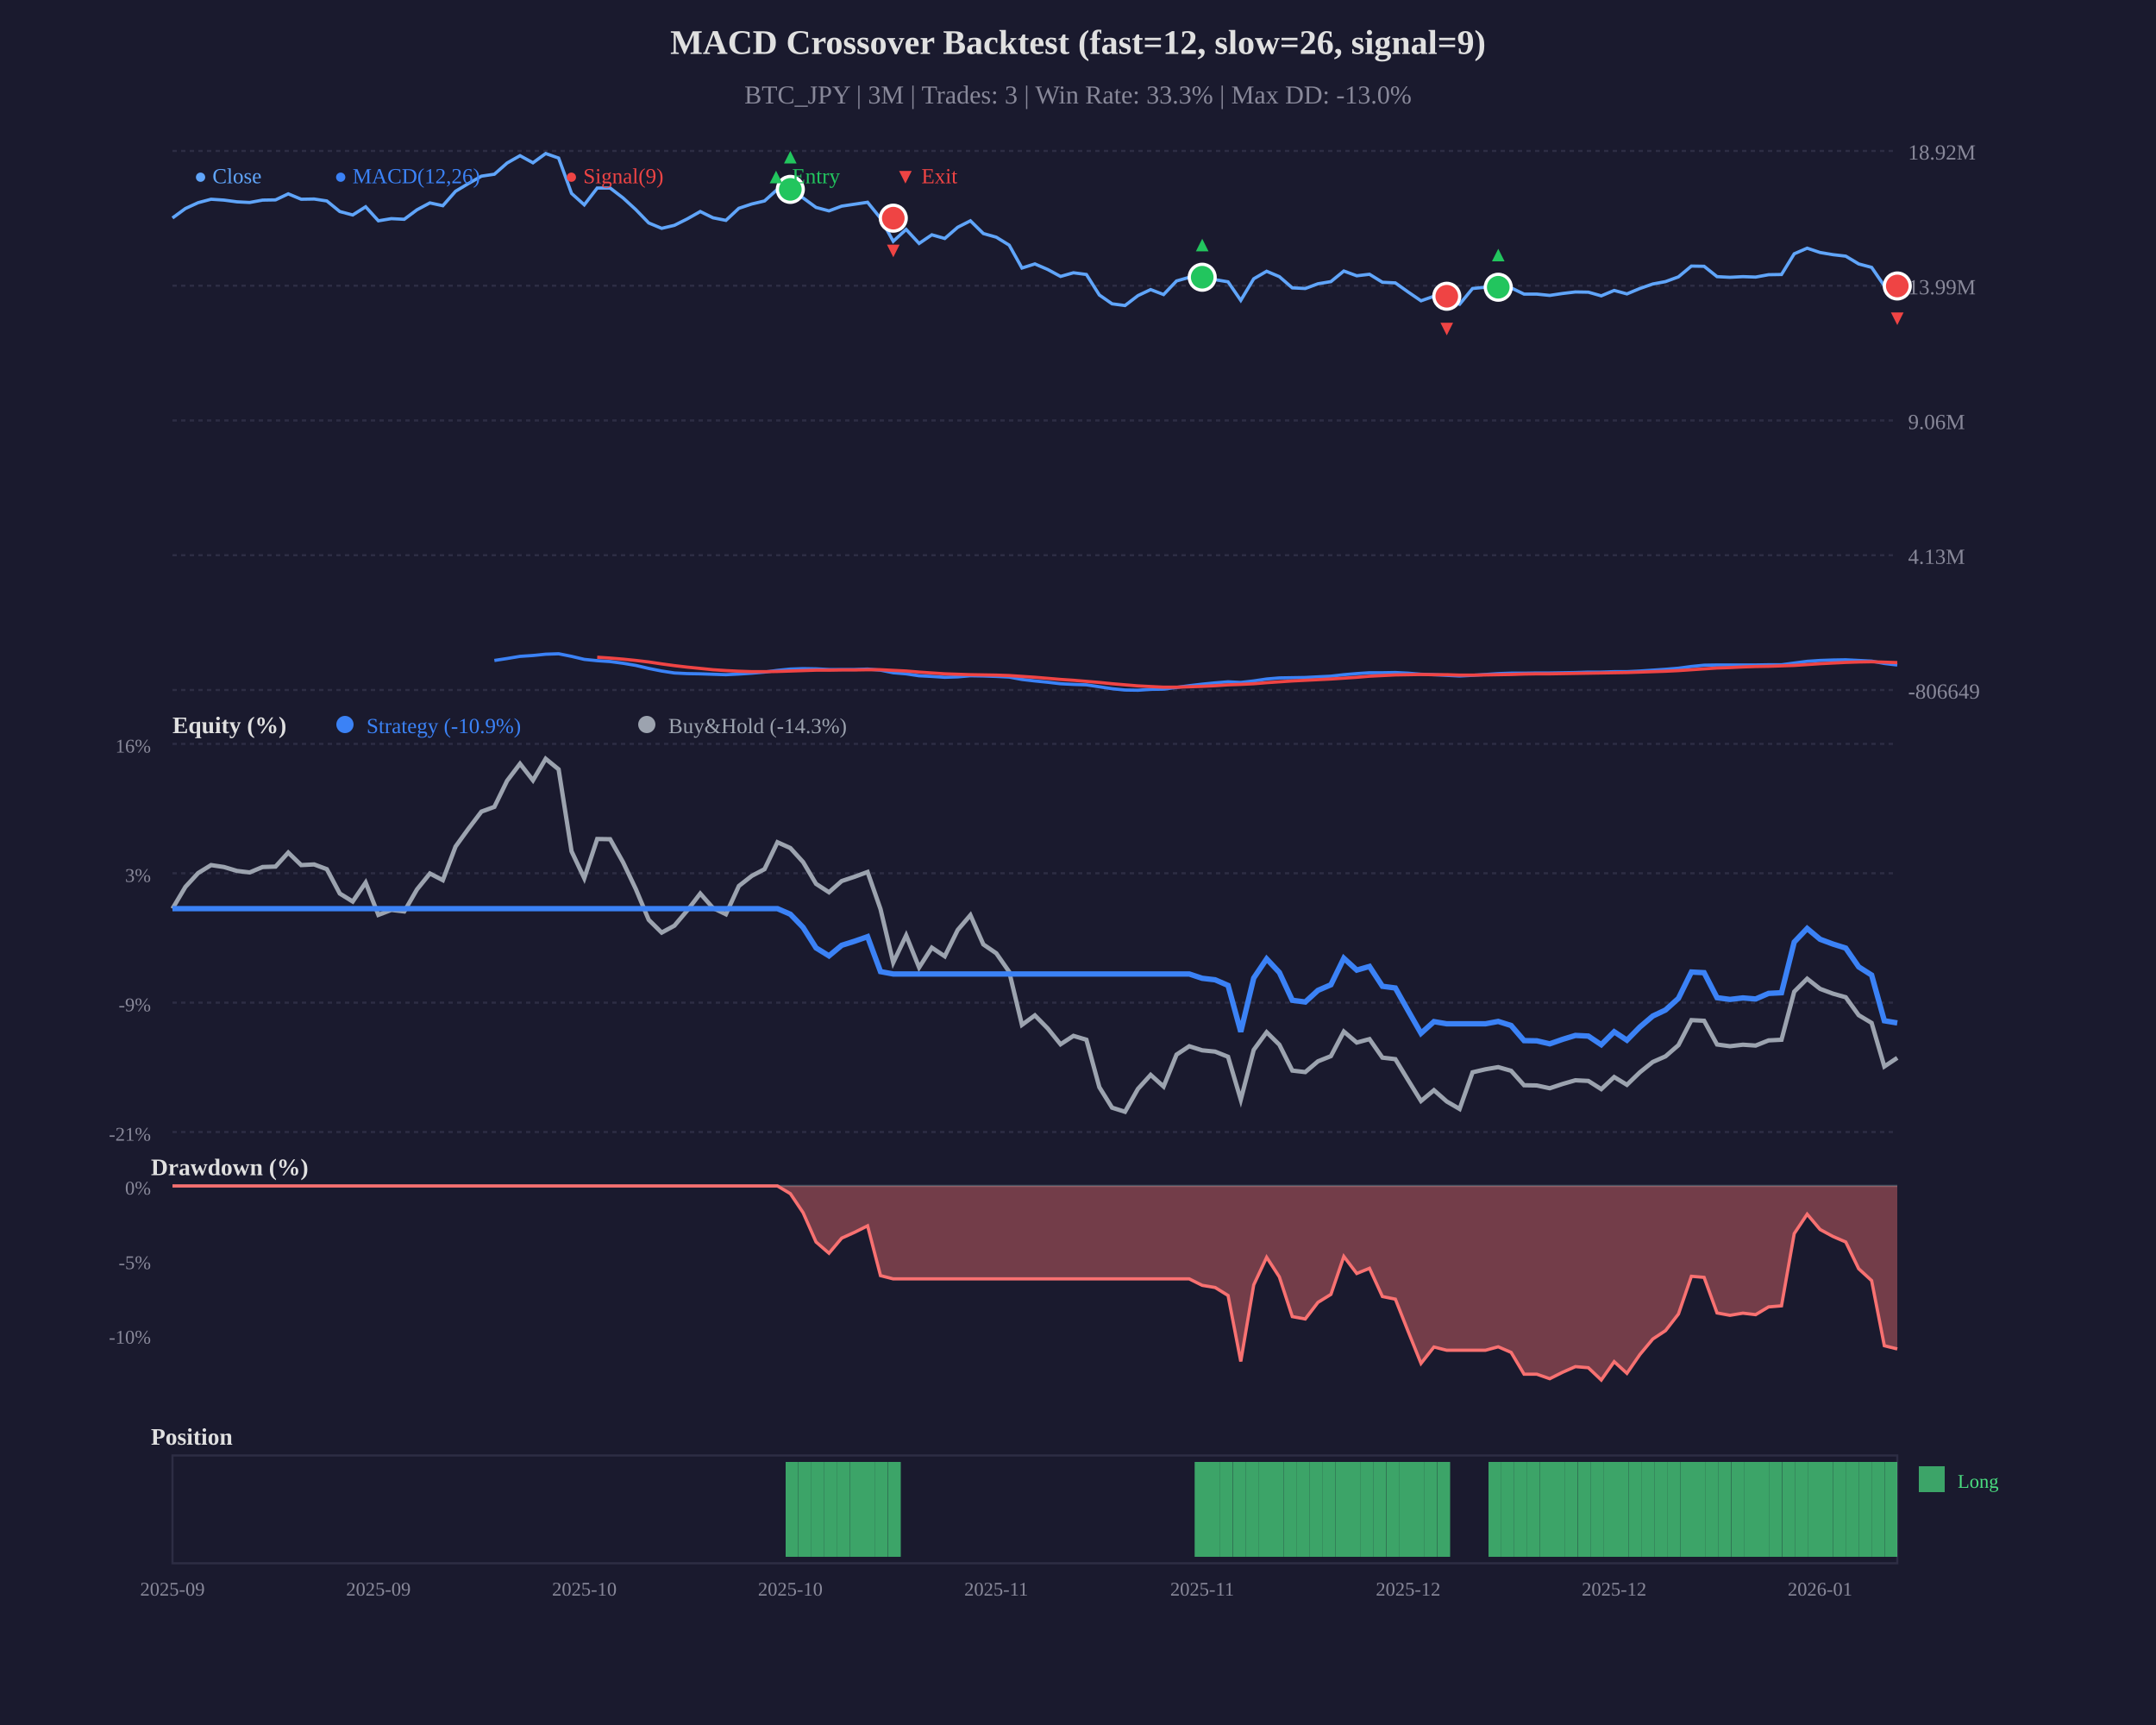
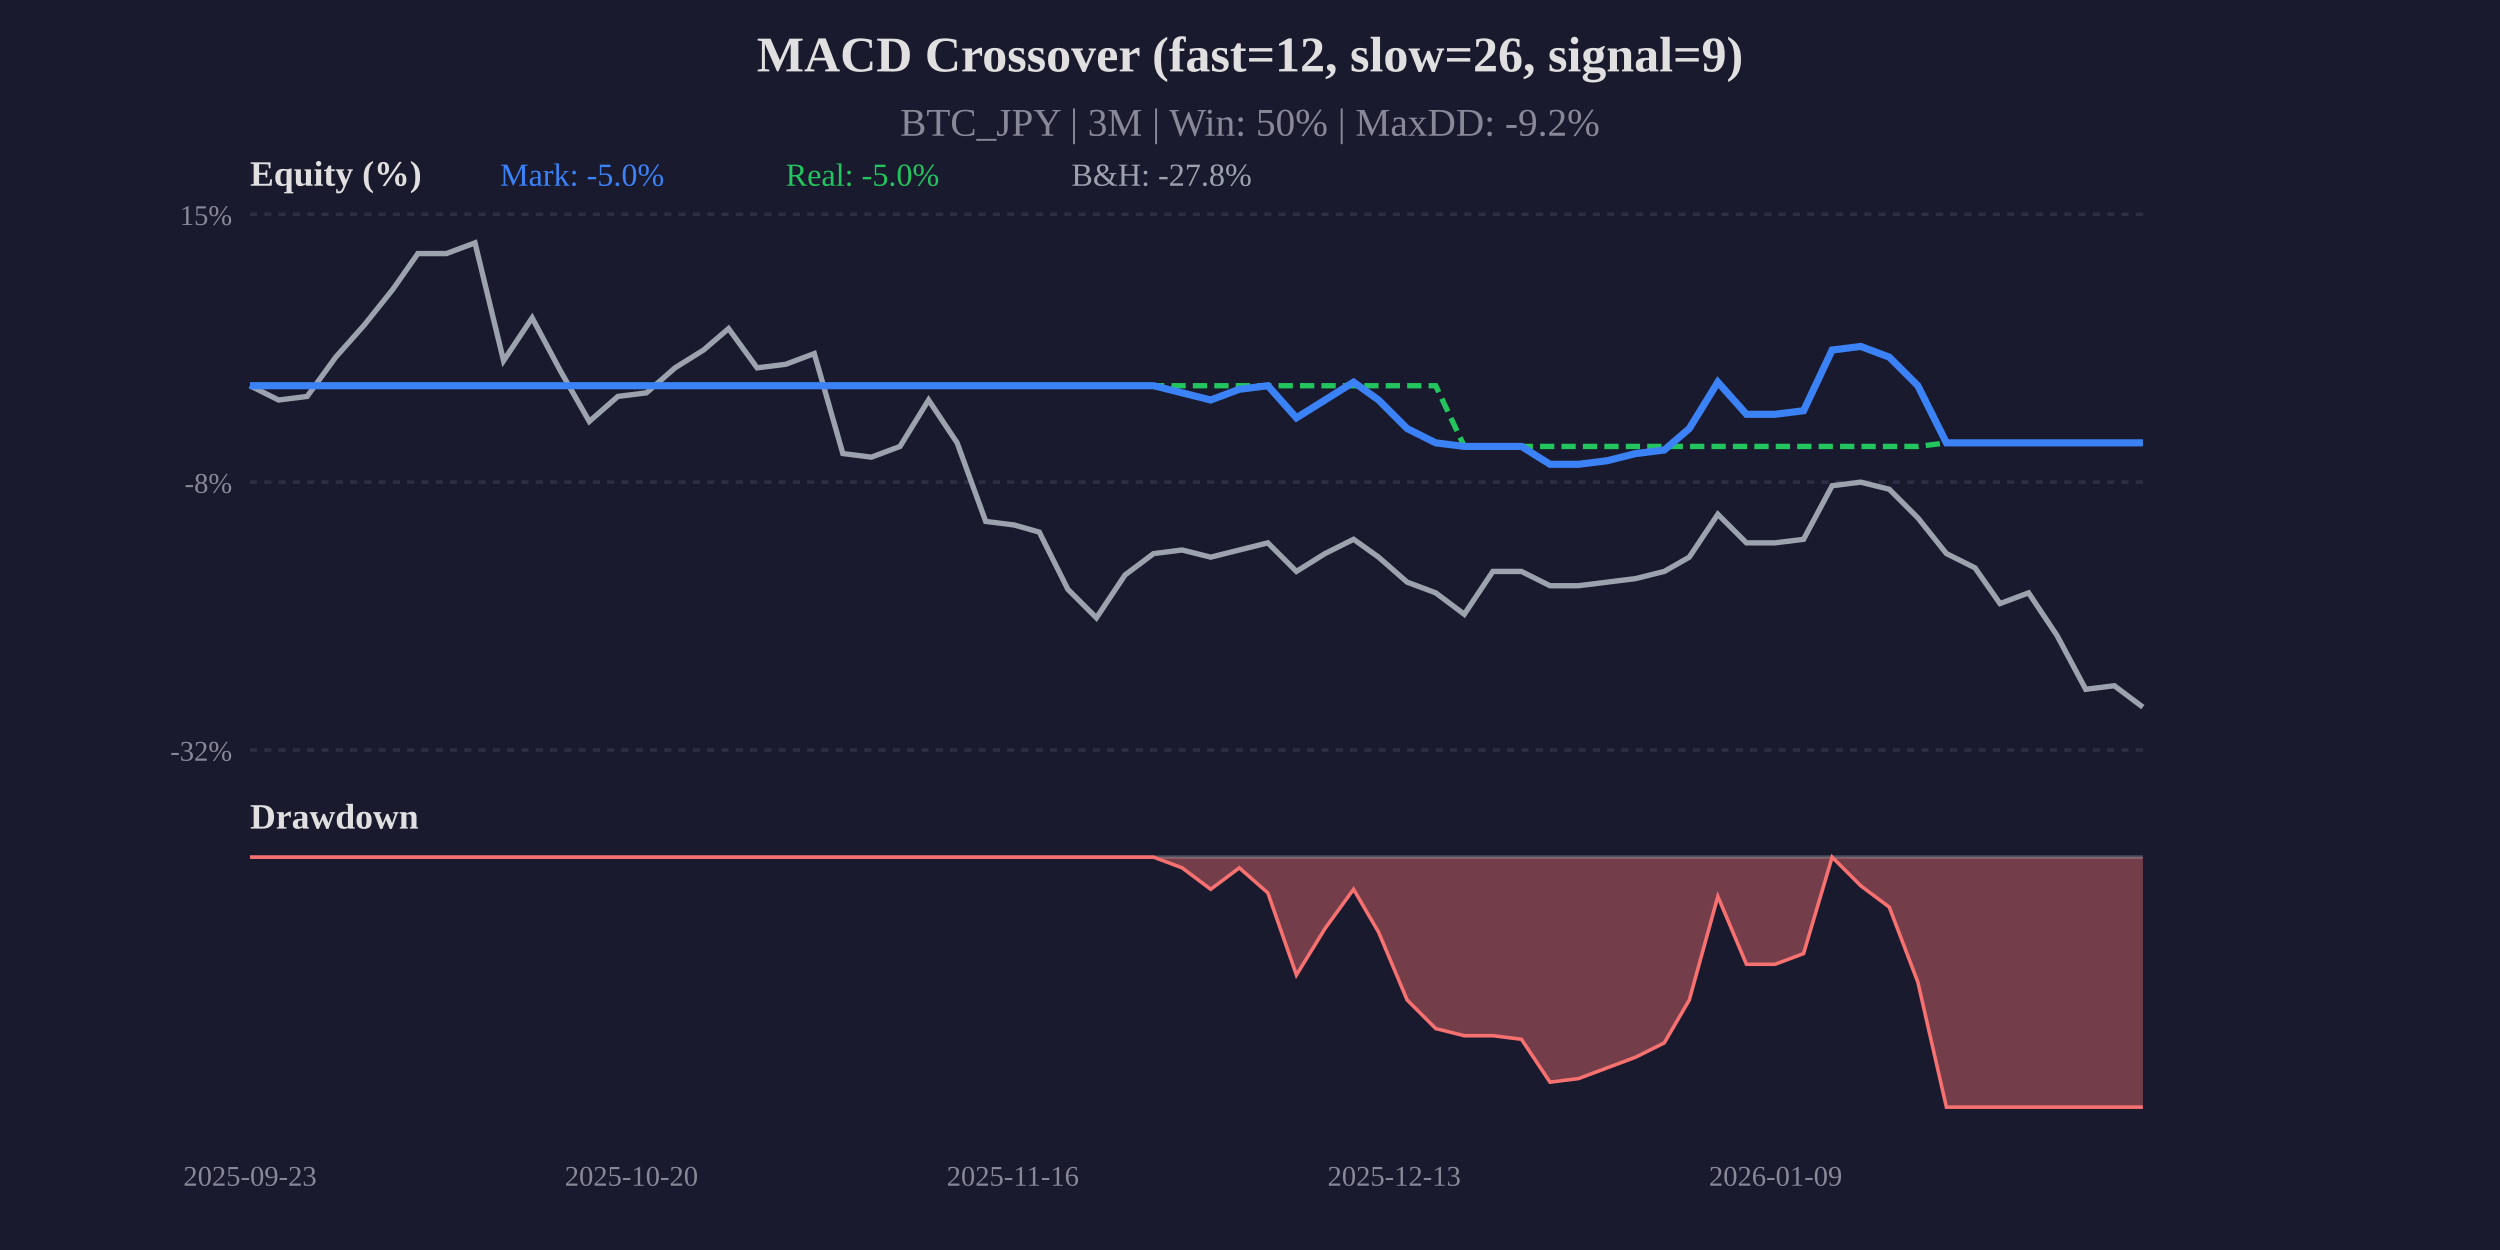
- <svg xmlns="http://www.w3.org/2000/svg" width="1000" height="800" viewBox="0 0 1000 800">
-   <rect width="1000" height="800" fill="#1a1a2e" />
-   <text x="500" y="25" fill="#e0e0e0" font-size="16" font-weight="bold" text-anchor="middle">
- MACD Crossover Backtest (fast=12, slow=26, signal=9)</text>
-   <text x="500" y="48" fill="#888899" font-size="12" text-anchor="middle">
- BTC_JPY | 3M | Trades: 3 | Win Rate: 33.3% | Max DD: -13.0%</text>
-   <line x1="80" y1="320" x2="880" y2="320" stroke="#2d2d44" stroke-dasharray="2,2" />
-   <text x="885" y="324" fill="#888899" font-size="10">-806649</text>
-   <line x1="80" y1="257.5" x2="880" y2="257.5" stroke="#2d2d44" stroke-dasharray="2,2" />
-   <text x="885" y="261.5" fill="#888899" font-size="10">4.13M</text>
-   <line x1="80" y1="195" x2="880" y2="195" stroke="#2d2d44" stroke-dasharray="2,2" />
-   <text x="885" y="199" fill="#888899" font-size="10">9.06M</text>
-   <line x1="80" y1="132.5" x2="880" y2="132.5" stroke="#2d2d44" stroke-dasharray="2,2" />
-   <text x="885" y="136.5" fill="#888899" font-size="10">13.99M</text>
-   <line x1="80" y1="70" x2="880" y2="70" stroke="#2d2d44" stroke-dasharray="2,2" />
-   <text x="885" y="74" fill="#888899" font-size="10">18.92M</text>
-   <path d="M80.0,101.1 L86.0,96.7 L91.9,94.0 L97.9,92.4 L103.9,92.8 L109.9,93.6 L115.8,93.9 L121.8,92.8 L127.8,92.7 L133.7,89.9 L139.7,92.4 L145.7,92.3 L151.6,93.2 L157.6,98.1 L163.6,99.7 L169.6,95.9 L175.5,102.4 L181.5,101.4 L187.5,101.7 L193.4,97.3 L199.4,94.1 L205.4,95.4 L211.3,88.7 L217.3,85.1 L223.3,81.7 L229.3,80.8 L235.2,75.6 L241.2,72.2 L247.2,75.5 L253.1,71.2 L259.1,73.3 L265.1,89.7 L271.0,95.0 L277.0,87.2 L283.0,87.2 L289.0,91.8 L294.9,97.2 L300.9,103.4 L306.9,105.9 L312.8,104.5 L318.8,101.5 L324.8,98.1 L330.7,101.0 L336.7,102.2 L342.7,96.6 L348.7,94.6 L354.6,93.2 L360.6,87.8 L366.6,89.0 L372.5,91.8 L378.5,96.2 L384.5,97.8 L390.4,95.6 L396.4,94.7 L402.4,93.8 L408.4,101.2 L414.3,111.9 L420.3,106.4 L426.3,112.9 L432.2,108.9 L438.2,110.6 L444.2,105.4 L450.1,102.4 L456.1,108.3 L462.1,110.0 L468.1,113.7 L474.0,124.3 L480.0,122.4 L486.0,125.0 L491.9,128.2 L497.9,126.5 L503.9,127.3 L509.9,136.8 L515.8,140.9 L521.8,141.7 L527.8,137.1 L533.7,134.3 L539.7,136.6 L545.7,130.3 L551.6,128.6 L557.6,129.4 L563.6,129.7 L569.6,130.7 L575.5,139.3 L581.5,129.3 L587.5,125.8 L593.4,128.3 L599.4,133.5 L605.4,133.8 L611.3,131.6 L617.3,130.6 L623.3,125.7 L629.3,127.9 L635.2,127.2 L641.2,130.9 L647.2,131.2 L653.1,135.4 L659.1,139.5 L665.1,137.4 L671.0,139.6 L677.0,141.1 L683.0,133.8 L689.0,133.2 L694.9,132.8 L700.9,133.5 L706.9,136.4 L712.8,136.4 L718.8,137.0 L724.8,136.1 L730.7,135.4 L736.7,135.5 L742.7,137.2 L748.7,134.7 L754.6,136.3 L760.6,133.8 L766.6,131.7 L772.5,130.6 L778.5,128.4 L784.5,123.4 L790.4,123.5 L796.4,128.3 L802.4,128.6 L808.4,128.3 L814.3,128.5 L820.3,127.4 L826.3,127.3 L832.2,117.7 L838.2,115.1 L844.2,117.1 L850.1,118.1 L856.1,118.8 L862.1,122.4 L868.1,124.0 L874.0,132.6 L880.0,130.9" fill="none" stroke="#60a5fa" stroke-width="1.5" />
-   <path d="M229.3,306.3 L235.2,305.4 L241.2,304.4 L247.2,304.0 L253.1,303.4 L259.1,303.2 L265.1,304.4 L271.0,305.8 L277.0,306.4 L283.0,306.8 L289.0,307.6 L294.9,308.6 L300.9,310.0 L306.9,311.2 L312.8,312.1 L318.8,312.4 L324.8,312.5 L330.7,312.7 L336.7,312.9 L342.7,312.6 L348.7,312.2 L354.6,311.7 L360.6,310.9 L366.6,310.3 L372.5,310.1 L378.5,310.2 L384.5,310.5 L390.4,310.5 L396.4,310.5 L402.4,310.3 L408.4,310.8 L414.3,312.0 L420.3,312.5 L426.3,313.4 L432.2,313.7 L438.2,314.1 L444.2,313.9 L450.1,313.4 L456.1,313.5 L462.1,313.7 L468.1,314.0 L474.0,315.1 L480.0,315.8 L486.0,316.4 L491.9,317.1 L497.9,317.4 L503.9,317.6 L509.9,318.5 L515.8,319.4 L521.8,320.0 L527.8,320.1 L533.7,319.7 L539.7,319.6 L545.7,318.8 L551.6,318.0 L557.6,317.3 L563.6,316.7 L569.6,316.2 L575.5,316.5 L581.5,315.8 L587.5,314.9 L593.4,314.4 L599.4,314.3 L605.4,314.2 L611.3,313.9 L617.3,313.6 L623.3,312.9 L629.3,312.4 L635.2,312.0 L641.2,312.0 L647.2,311.9 L653.1,312.2 L659.1,312.7 L665.1,312.9 L671.0,313.2 L677.0,313.5 L683.0,313.2 L689.0,312.8 L694.9,312.4 L700.9,312.2 L706.9,312.2 L712.8,312.1 L718.8,312.1 L724.8,312.0 L730.7,311.9 L736.7,311.7 L742.7,311.7 L748.7,311.5 L754.6,311.5 L760.6,311.2 L766.6,310.8 L772.5,310.4 L778.5,309.9 L784.5,309.1 L790.4,308.5 L796.4,308.4 L802.4,308.4 L808.4,308.4 L814.3,308.4 L820.3,308.3 L826.3,308.3 L832.2,307.5 L838.2,306.7 L844.2,306.3 L850.1,306.1 L856.1,306.0 L862.1,306.3 L868.1,306.6 L874.0,307.7 L880.0,308.4" fill="none" stroke="#3b82f6" stroke-width="1.5" />
-   <path d="M277.0,304.8 L283.0,305.2 L289.0,305.7 L294.9,306.3 L300.9,307.0 L306.9,307.9 L312.8,308.7 L318.8,309.4 L324.8,310.0 L330.7,310.6 L336.7,311.0 L342.7,311.3 L348.7,311.5 L354.6,311.5 L360.6,311.4 L366.6,311.2 L372.5,311.0 L378.5,310.8 L384.5,310.8 L390.4,310.7 L396.4,310.7 L402.4,310.6 L408.4,310.6 L414.3,310.9 L420.3,311.2 L426.3,311.7 L432.2,312.1 L438.2,312.5 L444.2,312.7 L450.1,312.9 L456.1,313.0 L462.1,313.1 L468.1,313.3 L474.0,313.7 L480.0,314.1 L486.0,314.6 L491.9,315.1 L497.9,315.5 L503.9,316.0 L509.9,316.5 L515.8,317.1 L521.8,317.6 L527.8,318.1 L533.7,318.4 L539.7,318.7 L545.7,318.7 L551.6,318.5 L557.6,318.3 L563.6,318.0 L569.6,317.6 L575.5,317.4 L581.5,317.1 L587.5,316.6 L593.4,316.2 L599.4,315.8 L605.4,315.5 L611.3,315.2 L617.3,314.9 L623.3,314.5 L629.3,314.1 L635.2,313.6 L641.2,313.3 L647.2,313.0 L653.1,312.9 L659.1,312.8 L665.1,312.9 L671.0,312.9 L677.0,313.1 L683.0,313.1 L689.0,313.0 L694.9,312.9 L700.9,312.8 L706.9,312.6 L712.8,312.5 L718.8,312.5 L724.8,312.4 L730.7,312.3 L736.7,312.2 L742.7,312.1 L748.7,312.0 L754.6,311.9 L760.6,311.7 L766.6,311.5 L772.5,311.3 L778.5,311.0 L784.5,310.6 L790.4,310.2 L796.4,309.8 L802.4,309.6 L808.4,309.3 L814.3,309.1 L820.3,309.0 L826.3,308.8 L832.2,308.6 L838.2,308.2 L844.2,307.8 L850.1,307.5 L856.1,307.2 L862.1,307.0 L868.1,306.9 L874.0,307.1 L880.0,307.3" fill="none" stroke="#ef4444" stroke-width="1.5" />
-   <circle cx="366.567" cy="87.826" r="6" fill="#22c55e" stroke="#fff" stroke-width="1.5" />
-   <text x="366.567" y="75.826" fill="#22c55e" font-size="10" font-weight="bold" text-anchor="middle">▲</text>
-   <circle cx="557.612" cy="128.571" r="6" fill="#22c55e" stroke="#fff" stroke-width="1.5" />
-   <text x="557.612" y="116.571" fill="#22c55e" font-size="10" font-weight="bold" text-anchor="middle">▲</text>
-   <circle cx="694.925" cy="133.212" r="6" fill="#22c55e" stroke="#fff" stroke-width="1.5" />
-   <text x="694.925" y="121.212" fill="#22c55e" font-size="10" font-weight="bold" text-anchor="middle">▲</text>
-   <circle cx="414.328" cy="101.179" r="6" fill="#ef4444" stroke="#fff" stroke-width="1.5" />
-   <text x="414.328" y="119.179" fill="#ef4444" font-size="10" font-weight="bold" text-anchor="middle">▼</text>
-   <circle cx="671.045" cy="137.394" r="6" fill="#ef4444" stroke="#fff" stroke-width="1.5" />
-   <text x="671.045" y="155.394" fill="#ef4444" font-size="10" font-weight="bold" text-anchor="middle">▼</text>
-   <circle cx="880" cy="132.626" r="6" fill="#ef4444" stroke="#fff" stroke-width="1.5" />
-   <text x="880" y="150.626" fill="#ef4444" font-size="10" font-weight="bold" text-anchor="middle">▼</text>
-   <text x="90" y="85" fill="#60a5fa" font-size="10">● Close</text>
-   <text x="155" y="85" fill="#3b82f6" font-size="10">● MACD(12,26)</text>
-   <text x="262" y="85" fill="#ef4444" font-size="10">● Signal(9)</text>
-   <text x="355" y="85" fill="#22c55e" font-size="10">▲ Entry</text>
-   <text x="415" y="85" fill="#ef4444" font-size="10">▼ Exit</text>
-   <text x="80" y="340" fill="#e0e0e0" font-size="11" font-weight="bold">Equity (%)</text>
-   <circle cx="160" cy="336" r="4" fill="#3b82f6" />
-   <text x="170" y="340" fill="#3b82f6" font-size="10">Strategy (-10.9%)</text>
-   <circle cx="300" cy="336" r="4" fill="#9ca3af" />
-   <text x="310" y="340" fill="#9ca3af" font-size="10">Buy&amp;Hold (-14.3%)</text>
-   <line x1="80" y1="525" x2="880" y2="525" stroke="#2d2d44" stroke-dasharray="2,2" />
-   <text x="70" y="529" fill="#888899" font-size="9" text-anchor="end">-21%</text>
-   <line x1="80" y1="465" x2="880" y2="465" stroke="#2d2d44" stroke-dasharray="2,2" />
-   <text x="70" y="469" fill="#888899" font-size="9" text-anchor="end">-9%</text>
-   <line x1="80" y1="405" x2="880" y2="405" stroke="#2d2d44" stroke-dasharray="2,2" />
-   <text x="70" y="409" fill="#888899" font-size="9" text-anchor="end">3%</text>
-   <line x1="80" y1="345" x2="880" y2="345" stroke="#2d2d44" stroke-dasharray="2,2" />
-   <text x="70" y="349" fill="#888899" font-size="9" text-anchor="end">16%</text>
-   <path d="M80.0,421.4 L86.0,411.3 L91.9,404.9 L97.9,401.2 L103.9,402.1 L109.9,403.9 L115.8,404.6 L121.8,402.1 L127.8,401.9 L133.7,395.4 L139.7,401.2 L145.7,400.9 L151.6,403.1 L157.6,414.4 L163.6,418.1 L169.6,409.3 L175.5,424.3 L181.5,422.0 L187.5,422.7 L193.4,412.5 L199.4,405.1 L205.4,408.2 L211.3,392.6 L217.3,384.3 L223.3,376.4 L229.3,374.2 L235.2,362.1 L241.2,354.2 L247.2,361.9 L253.1,351.9 L259.1,356.8 L265.1,394.8 L271.0,407.3 L277.0,389.1 L283.0,389.2 L289.0,399.9 L294.9,412.3 L300.9,426.6 L306.9,432.5 L312.8,429.3 L318.8,422.2 L324.8,414.4 L330.7,421.1 L336.7,424.0 L342.7,410.9 L348.7,406.2 L354.6,403.1 L360.6,390.6 L366.6,393.3 L372.5,399.8 L378.5,409.9 L384.5,413.8 L390.4,408.6 L396.4,406.6 L402.4,404.4 L408.4,421.6 L414.3,446.4 L420.3,433.8 L426.3,448.7 L432.2,439.5 L438.2,443.5 L444.2,431.3 L450.1,424.4 L456.1,438.0 L462.1,442.1 L468.1,450.7 L474.0,475.3 L480.0,470.9 L486.0,477.0 L491.9,484.3 L497.9,480.4 L503.9,482.2 L509.9,504.2 L515.8,513.7 L521.8,515.6 L527.8,505.0 L533.7,498.5 L539.7,503.9 L545.7,489.1 L551.6,485.2 L557.6,487.1 L563.6,487.7 L569.6,490.1 L575.5,510.0 L581.5,486.9 L587.5,478.7 L593.4,484.5 L599.4,496.5 L605.4,497.2 L611.3,492.2 L617.3,489.8 L623.3,478.4 L629.3,483.5 L635.2,481.9 L641.2,490.5 L647.2,491.2 L653.1,500.9 L659.1,510.6 L665.1,505.6 L671.0,510.8 L677.0,514.3 L683.0,497.3 L689.0,495.9 L694.9,494.9 L700.9,496.6 L706.9,503.3 L712.8,503.4 L718.8,504.7 L724.8,502.7 L730.7,501.0 L736.7,501.3 L742.7,505.1 L748.7,499.5 L754.6,503.1 L760.6,497.3 L766.6,492.5 L772.5,489.9 L778.5,484.7 L784.5,473.1 L790.4,473.4 L796.4,484.4 L802.4,485.2 L808.4,484.5 L814.3,484.9 L820.3,482.5 L826.3,482.2 L832.2,459.9 L838.2,453.9 L844.2,458.6 L850.1,460.8 L856.1,462.5 L862.1,470.8 L868.1,474.4 L874.0,494.6 L880.0,490.6" fill="none" stroke="#9ca3af" stroke-width="2" />
-   <path d="M80.0,421.4 L86.0,421.4 L91.9,421.4 L97.9,421.4 L103.9,421.4 L109.9,421.4 L115.8,421.4 L121.8,421.4 L127.8,421.4 L133.7,421.4 L139.7,421.4 L145.7,421.4 L151.6,421.4 L157.6,421.4 L163.6,421.4 L169.6,421.4 L175.5,421.4 L181.5,421.4 L187.5,421.4 L193.4,421.4 L199.4,421.4 L205.4,421.4 L211.3,421.4 L217.3,421.4 L223.3,421.4 L229.3,421.4 L235.2,421.4 L241.2,421.4 L247.2,421.4 L253.1,421.4 L259.1,421.4 L265.1,421.4 L271.0,421.4 L277.0,421.4 L283.0,421.4 L289.0,421.4 L294.9,421.4 L300.9,421.4 L306.9,421.4 L312.8,421.4 L318.8,421.4 L324.8,421.4 L330.7,421.4 L336.7,421.4 L342.7,421.4 L348.7,421.4 L354.6,421.4 L360.6,421.4 L366.6,424.0 L372.5,430.1 L378.5,439.6 L384.5,443.3 L390.4,438.4 L396.4,436.5 L402.4,434.4 L408.4,450.6 L414.3,451.7 L420.3,451.7 L426.3,451.7 L432.2,451.7 L438.2,451.7 L444.2,451.7 L450.1,451.7 L456.1,451.7 L462.1,451.7 L468.1,451.7 L474.0,451.7 L480.0,451.7 L486.0,451.7 L491.9,451.7 L497.9,451.7 L503.9,451.7 L509.9,451.7 L515.8,451.7 L521.8,451.7 L527.8,451.7 L533.7,451.7 L539.7,451.7 L545.7,451.7 L551.6,451.7 L557.6,453.7 L563.6,454.4 L569.6,457.0 L575.5,478.5 L581.5,453.6 L587.5,444.7 L593.4,451.0 L599.4,463.9 L605.4,464.7 L611.3,459.3 L617.3,456.7 L623.3,444.4 L629.3,449.9 L635.2,448.2 L641.2,457.4 L647.2,458.2 L653.1,468.7 L659.1,479.2 L665.1,473.8 L671.0,474.8 L677.0,474.8 L683.0,474.8 L689.0,474.8 L694.9,473.7 L700.9,475.6 L706.9,482.6 L712.8,482.7 L718.8,484.1 L724.8,482.0 L730.7,480.2 L736.7,480.5 L742.7,484.5 L748.7,478.5 L754.6,482.4 L760.6,476.3 L766.6,471.2 L772.5,468.4 L778.5,463.0 L784.5,450.8 L790.4,451.1 L796.4,462.7 L802.4,463.5 L808.4,462.8 L814.3,463.3 L820.3,460.7 L826.3,460.4 L832.2,436.9 L838.2,430.6 L844.2,435.6 L850.1,437.8 L856.1,439.7 L862.1,448.4 L868.1,452.2 L874.0,473.4 L880.0,474.4" fill="none" stroke="#3b82f6" stroke-width="2.5" />
-   <text x="70" y="545" fill="#e0e0e0" font-size="11" font-weight="bold">Drawdown (%)</text>
-   <line x1="80" y1="550" x2="880" y2="550" stroke="#4b5563" stroke-width="1" />
-   <path d="M80.0,550.0 L86.0,550.0 L91.9,550.0 L97.9,550.0 L103.9,550.0 L109.9,550.0 L115.8,550.0 L121.8,550.0 L127.8,550.0 L133.7,550.0 L139.7,550.0 L145.7,550.0 L151.6,550.0 L157.6,550.0 L163.6,550.0 L169.6,550.0 L175.5,550.0 L181.5,550.0 L187.5,550.0 L193.4,550.0 L199.4,550.0 L205.4,550.0 L211.3,550.0 L217.3,550.0 L223.3,550.0 L229.3,550.0 L235.2,550.0 L241.2,550.0 L247.2,550.0 L253.1,550.0 L259.1,550.0 L265.1,550.0 L271.0,550.0 L277.0,550.0 L283.0,550.0 L289.0,550.0 L294.9,550.0 L300.9,550.0 L306.9,550.0 L312.8,550.0 L318.8,550.0 L324.8,550.0 L330.7,550.0 L336.7,550.0 L342.7,550.0 L348.7,550.0 L354.6,550.0 L360.6,550.0 L366.6,553.6 L372.5,562.4 L378.5,576.0 L384.5,581.2 L390.4,574.2 L396.4,571.5 L402.4,568.5 L408.4,591.6 L414.3,593.1 L420.3,593.1 L426.3,593.1 L432.2,593.1 L438.2,593.1 L444.2,593.1 L450.1,593.1 L456.1,593.1 L462.1,593.1 L468.1,593.1 L474.0,593.1 L480.0,593.1 L486.0,593.1 L491.9,593.1 L497.9,593.1 L503.9,593.1 L509.9,593.1 L515.8,593.1 L521.8,593.1 L527.8,593.1 L533.7,593.1 L539.7,593.1 L545.7,593.1 L551.6,593.1 L557.6,596.1 L563.6,597.1 L569.6,600.8 L575.5,631.4 L581.5,595.9 L587.5,583.1 L593.4,592.2 L599.4,610.6 L605.4,611.7 L611.3,604.0 L617.3,600.3 L623.3,582.7 L629.3,590.6 L635.2,588.2 L641.2,601.3 L647.2,602.5 L653.1,617.4 L659.1,632.3 L665.1,624.7 L671.0,626.2 L677.0,626.2 L683.0,626.2 L689.0,626.2 L694.9,624.6 L700.9,627.2 L706.9,637.3 L712.8,637.3 L718.8,639.4 L724.8,636.4 L730.7,633.8 L736.7,634.3 L742.7,640.0 L748.7,631.5 L754.6,636.9 L760.6,628.2 L766.6,621.0 L772.5,617.1 L778.5,609.4 L784.5,591.9 L790.4,592.4 L796.4,608.9 L802.4,610.0 L808.4,609.0 L814.3,609.7 L820.3,606.1 L826.3,605.6 L832.2,572.1 L838.2,563.1 L844.2,570.2 L850.1,573.4 L856.1,576.0 L862.1,588.4 L868.1,593.9 L874.0,624.1 L880.0,625.6 L880.0,550 L80.0,550 Z" fill="rgba(248, 113, 113, 0.4)" />
-   <path d="M80.0,550.0 L86.0,550.0 L91.9,550.0 L97.9,550.0 L103.9,550.0 L109.9,550.0 L115.8,550.0 L121.8,550.0 L127.8,550.0 L133.7,550.0 L139.7,550.0 L145.7,550.0 L151.6,550.0 L157.6,550.0 L163.6,550.0 L169.6,550.0 L175.5,550.0 L181.5,550.0 L187.5,550.0 L193.4,550.0 L199.4,550.0 L205.4,550.0 L211.3,550.0 L217.3,550.0 L223.3,550.0 L229.3,550.0 L235.2,550.0 L241.2,550.0 L247.2,550.0 L253.1,550.0 L259.1,550.0 L265.1,550.0 L271.0,550.0 L277.0,550.0 L283.0,550.0 L289.0,550.0 L294.9,550.0 L300.9,550.0 L306.9,550.0 L312.8,550.0 L318.8,550.0 L324.8,550.0 L330.7,550.0 L336.7,550.0 L342.7,550.0 L348.7,550.0 L354.6,550.0 L360.6,550.0 L366.6,553.6 L372.5,562.4 L378.5,576.0 L384.5,581.2 L390.4,574.2 L396.4,571.5 L402.4,568.5 L408.4,591.6 L414.3,593.1 L420.3,593.1 L426.3,593.1 L432.2,593.1 L438.2,593.1 L444.2,593.1 L450.1,593.1 L456.1,593.1 L462.1,593.1 L468.1,593.1 L474.0,593.1 L480.0,593.1 L486.0,593.1 L491.9,593.1 L497.9,593.1 L503.9,593.1 L509.9,593.1 L515.8,593.1 L521.8,593.1 L527.8,593.1 L533.7,593.1 L539.7,593.1 L545.7,593.1 L551.6,593.1 L557.6,596.1 L563.6,597.1 L569.6,600.8 L575.5,631.4 L581.5,595.9 L587.5,583.1 L593.4,592.2 L599.4,610.6 L605.4,611.7 L611.3,604.0 L617.3,600.3 L623.3,582.7 L629.3,590.6 L635.2,588.2 L641.2,601.3 L647.2,602.5 L653.1,617.4 L659.1,632.3 L665.1,624.7 L671.0,626.2 L677.0,626.2 L683.0,626.2 L689.0,626.2 L694.9,624.6 L700.9,627.2 L706.9,637.3 L712.8,637.3 L718.8,639.4 L724.8,636.4 L730.7,633.8 L736.7,634.3 L742.7,640.0 L748.7,631.5 L754.6,636.9 L760.6,628.2 L766.6,621.0 L772.5,617.1 L778.5,609.4 L784.5,591.9 L790.4,592.4 L796.4,608.9 L802.4,610.0 L808.4,609.0 L814.3,609.7 L820.3,606.1 L826.3,605.6 L832.2,572.1 L838.2,563.1 L844.2,570.2 L850.1,573.4 L856.1,576.0 L862.1,588.4 L868.1,593.9 L874.0,624.1 L880.0,625.6" fill="none" stroke="#f87171" stroke-width="1.5" />
-   <text x="70" y="554" fill="#888899" font-size="9" text-anchor="end">0%</text>
-   <text x="70" y="588.56" fill="#888899" font-size="9" text-anchor="end">-5%</text>
-   <text x="70" y="623.12" fill="#888899" font-size="9" text-anchor="end">-10%</text>
-   <text x="70" y="670" fill="#e0e0e0" font-size="11" font-weight="bold">Position</text>
-   <rect x="80" y="675" width="800" height="50" fill="none" stroke="#2d2d44" />
-   <rect x="364.4" y="678" width="5.9" height="44" fill="#4ade80" opacity="0.7" />
-   <rect x="370.4" y="678" width="5.9" height="44" fill="#4ade80" opacity="0.7" />
-   <rect x="376.3" y="678" width="5.9" height="44" fill="#4ade80" opacity="0.7" />
-   <rect x="382.2" y="678" width="5.9" height="44" fill="#4ade80" opacity="0.7" />
-   <rect x="388.1" y="678" width="5.9" height="44" fill="#4ade80" opacity="0.7" />
-   <rect x="394.1" y="678" width="5.9" height="44" fill="#4ade80" opacity="0.7" />
-   <rect x="400.0" y="678" width="5.9" height="44" fill="#4ade80" opacity="0.7" />
-   <rect x="405.9" y="678" width="5.9" height="44" fill="#4ade80" opacity="0.7" />
-   <rect x="411.9" y="678" width="5.9" height="44" fill="#4ade80" opacity="0.7" />
-   <rect x="554.1" y="678" width="5.9" height="44" fill="#4ade80" opacity="0.7" />
-   <rect x="560.0" y="678" width="5.9" height="44" fill="#4ade80" opacity="0.7" />
-   <rect x="565.9" y="678" width="5.9" height="44" fill="#4ade80" opacity="0.7" />
-   <rect x="571.9" y="678" width="5.9" height="44" fill="#4ade80" opacity="0.7" />
-   <rect x="577.8" y="678" width="5.9" height="44" fill="#4ade80" opacity="0.7" />
-   <rect x="583.7" y="678" width="5.9" height="44" fill="#4ade80" opacity="0.7" />
-   <rect x="589.6" y="678" width="5.9" height="44" fill="#4ade80" opacity="0.7" />
-   <rect x="595.6" y="678" width="5.9" height="44" fill="#4ade80" opacity="0.7" />
-   <rect x="601.5" y="678" width="5.9" height="44" fill="#4ade80" opacity="0.7" />
-   <rect x="607.4" y="678" width="5.9" height="44" fill="#4ade80" opacity="0.7" />
-   <rect x="613.3" y="678" width="5.9" height="44" fill="#4ade80" opacity="0.7" />
-   <rect x="619.3" y="678" width="5.9" height="44" fill="#4ade80" opacity="0.7" />
-   <rect x="625.2" y="678" width="5.9" height="44" fill="#4ade80" opacity="0.7" />
-   <rect x="631.1" y="678" width="5.9" height="44" fill="#4ade80" opacity="0.7" />
-   <rect x="637.0" y="678" width="5.9" height="44" fill="#4ade80" opacity="0.7" />
-   <rect x="643.0" y="678" width="5.9" height="44" fill="#4ade80" opacity="0.7" />
-   <rect x="648.9" y="678" width="5.9" height="44" fill="#4ade80" opacity="0.7" />
-   <rect x="654.8" y="678" width="5.9" height="44" fill="#4ade80" opacity="0.7" />
-   <rect x="660.7" y="678" width="5.9" height="44" fill="#4ade80" opacity="0.7" />
-   <rect x="666.7" y="678" width="5.9" height="44" fill="#4ade80" opacity="0.7" />
-   <rect x="690.4" y="678" width="5.9" height="44" fill="#4ade80" opacity="0.7" />
-   <rect x="696.3" y="678" width="5.9" height="44" fill="#4ade80" opacity="0.7" />
-   <rect x="702.2" y="678" width="5.9" height="44" fill="#4ade80" opacity="0.7" />
-   <rect x="708.1" y="678" width="5.9" height="44" fill="#4ade80" opacity="0.7" />
-   <rect x="714.1" y="678" width="5.9" height="44" fill="#4ade80" opacity="0.7" />
-   <rect x="720.0" y="678" width="5.9" height="44" fill="#4ade80" opacity="0.7" />
-   <rect x="725.9" y="678" width="5.9" height="44" fill="#4ade80" opacity="0.7" />
-   <rect x="731.9" y="678" width="5.9" height="44" fill="#4ade80" opacity="0.7" />
-   <rect x="737.8" y="678" width="5.9" height="44" fill="#4ade80" opacity="0.7" />
-   <rect x="743.7" y="678" width="5.9" height="44" fill="#4ade80" opacity="0.7" />
-   <rect x="749.6" y="678" width="5.9" height="44" fill="#4ade80" opacity="0.7" />
-   <rect x="755.6" y="678" width="5.9" height="44" fill="#4ade80" opacity="0.7" />
-   <rect x="761.5" y="678" width="5.9" height="44" fill="#4ade80" opacity="0.7" />
-   <rect x="767.4" y="678" width="5.9" height="44" fill="#4ade80" opacity="0.7" />
-   <rect x="773.3" y="678" width="5.9" height="44" fill="#4ade80" opacity="0.7" />
-   <rect x="779.3" y="678" width="5.9" height="44" fill="#4ade80" opacity="0.7" />
-   <rect x="785.2" y="678" width="5.9" height="44" fill="#4ade80" opacity="0.7" />
-   <rect x="791.1" y="678" width="5.9" height="44" fill="#4ade80" opacity="0.7" />
-   <rect x="797.0" y="678" width="5.9" height="44" fill="#4ade80" opacity="0.7" />
-   <rect x="803.0" y="678" width="5.9" height="44" fill="#4ade80" opacity="0.7" />
-   <rect x="808.9" y="678" width="5.9" height="44" fill="#4ade80" opacity="0.7" />
-   <rect x="814.8" y="678" width="5.9" height="44" fill="#4ade80" opacity="0.7" />
-   <rect x="820.7" y="678" width="5.9" height="44" fill="#4ade80" opacity="0.7" />
-   <rect x="826.7" y="678" width="5.9" height="44" fill="#4ade80" opacity="0.7" />
-   <rect x="832.6" y="678" width="5.9" height="44" fill="#4ade80" opacity="0.7" />
-   <rect x="838.5" y="678" width="5.9" height="44" fill="#4ade80" opacity="0.7" />
-   <rect x="844.4" y="678" width="5.9" height="44" fill="#4ade80" opacity="0.7" />
-   <rect x="850.4" y="678" width="5.9" height="44" fill="#4ade80" opacity="0.7" />
-   <rect x="856.3" y="678" width="5.9" height="44" fill="#4ade80" opacity="0.7" />
-   <rect x="862.2" y="678" width="5.9" height="44" fill="#4ade80" opacity="0.7" />
-   <rect x="868.1" y="678" width="5.9" height="44" fill="#4ade80" opacity="0.7" />
-   <rect x="874.1" y="678" width="5.9" height="44" fill="#4ade80" opacity="0.7" />
-   <rect x="890" y="680" width="12" height="12" fill="#4ade80" opacity="0.7" />
-   <text x="908" y="690" fill="#4ade80" font-size="9">Long</text>
-   <text x="80" y="740" fill="#888899" font-size="9" text-anchor="middle">2025-09</text>
-   <text x="175.522" y="740" fill="#888899" font-size="9" text-anchor="middle">2025-09</text>
-   <text x="271.045" y="740" fill="#888899" font-size="9" text-anchor="middle">2025-10</text>
-   <text x="366.567" y="740" fill="#888899" font-size="9" text-anchor="middle">2025-10</text>
-   <text x="462.09" y="740" fill="#888899" font-size="9" text-anchor="middle">2025-11</text>
-   <text x="557.612" y="740" fill="#888899" font-size="9" text-anchor="middle">2025-11</text>
-   <text x="653.134" y="740" fill="#888899" font-size="9" text-anchor="middle">2025-12</text>
-   <text x="748.657" y="740" fill="#888899" font-size="9" text-anchor="middle">2025-12</text>
-   <text x="844.179" y="740" fill="#888899" font-size="9" text-anchor="middle">2026-01</text>
+ <svg xmlns="http://www.w3.org/2000/svg" viewBox="0 0 700 350" style="max-width:100%;height:auto;">
+   <rect width="700" height="350" fill="#1a1a2e" />
+   <text x="350" y="20" fill="#e0e0e0" font-size="14" font-weight="bold" text-anchor="middle">
+ MACD Crossover (fast=12, slow=26, signal=9)</text>
+   <text x="350" y="38" fill="#888899" font-size="11" text-anchor="middle">
+ BTC_JPY | 3M | Win: 50% | MaxDD: -9.2%</text>
+   <text x="70" y="52" fill="#e0e0e0" font-size="10" font-weight="bold">Equity (%)</text>
+   <text x="140" y="52" fill="#3b82f6" font-size="9">Mark: -5.0%</text>
+   <text x="220" y="52" fill="#22c55e" font-size="9">Real: -5.0%</text>
+   <text x="300" y="52" fill="#9ca3af" font-size="9">B&amp;H: -27.8%</text>
+   <line x1="70" y1="210" x2="600" y2="210" stroke="#2d2d44" stroke-dasharray="2,2" />
+   <text x="65" y="213" fill="#888899" font-size="8" text-anchor="end">-32%</text>
+   <line x1="70" y1="135" x2="600" y2="135" stroke="#2d2d44" stroke-dasharray="2,2" />
+   <text x="65" y="138" fill="#888899" font-size="8" text-anchor="end">-8%</text>
+   <line x1="70" y1="60" x2="600" y2="60" stroke="#2d2d44" stroke-dasharray="2,2" />
+   <text x="65" y="63" fill="#888899" font-size="8" text-anchor="end">15%</text>
+   <path d="M70,108 L78,112 L86,111 L94,100 L102,91 L110,81 L117,71 L125,71 L133,68 L141,101 L149,89 L157,104 L165,118 L173,111 L181,110 L189,103 L197,98 L204,92 L212,103 L220,102 L228,99 L236,127 L244,128 L252,125 L260,112 L268,124 L276,146 L284,147 L291,149 L299,165 L307,173 L315,161 L323,155 L331,154 L339,156 L347,154 L355,152 L363,160 L371,155 L379,151 L386,156 L394,163 L402,166 L410,172 L418,160 L426,160 L434,164 L442,164 L450,163 L458,162 L466,160 L473,156 L481,144 L489,152 L497,152 L505,151 L513,136 L521,135 L529,137 L537,145 L545,155 L553,159 L560,169 L568,166 L576,178 L584,193 L592,192 L600,198" fill="none" stroke="#9ca3af" stroke-width="1.5" />
+   <path d="M70,108 L78,108 L86,108 L94,108 L102,108 L110,108 L117,108 L125,108 L133,108 L141,108 L149,108 L157,108 L165,108 L173,108 L181,108 L189,108 L197,108 L204,108 L212,108 L220,108 L228,108 L236,108 L244,108 L252,108 L260,108 L268,108 L276,108 L284,108 L291,108 L299,108 L307,108 L315,108 L323,108 L331,108 L339,108 L347,108 L355,108 L363,108 L371,108 L379,108 L386,108 L394,108 L402,108 L410,125 L418,125 L426,125 L434,125 L442,125 L450,125 L458,125 L466,125 L473,125 L481,125 L489,125 L497,125 L505,125 L513,125 L521,125 L529,125 L537,125 L545,124 L553,124 L560,124 L568,124 L576,124 L584,124 L592,124 L600,124" fill="none" stroke="#22c55e" stroke-width="1.5" stroke-dasharray="4,2" />
+   <path d="M70,108 L78,108 L86,108 L94,108 L102,108 L110,108 L117,108 L125,108 L133,108 L141,108 L149,108 L157,108 L165,108 L173,108 L181,108 L189,108 L197,108 L204,108 L212,108 L220,108 L228,108 L236,108 L244,108 L252,108 L260,108 L268,108 L276,108 L284,108 L291,108 L299,108 L307,108 L315,108 L323,108 L331,110 L339,112 L347,109 L355,108 L363,117 L371,112 L379,107 L386,112 L394,120 L402,124 L410,125 L418,125 L426,125 L434,130 L442,130 L450,129 L458,127 L466,126 L473,120 L481,107 L489,116 L497,116 L505,115 L513,98 L521,97 L529,100 L537,108 L545,124 L553,124 L560,124 L568,124 L576,124 L584,124 L592,124 L600,124" fill="none" stroke="#3b82f6" stroke-width="2" />
+   <text x="70" y="232" fill="#e0e0e0" font-size="10" font-weight="bold">Drawdown</text>
+   <line x1="70" y1="240" x2="600" y2="240" stroke="#4b5563" stroke-width="1" />
+   <path d="M70,240 L78,240 L86,240 L94,240 L102,240 L110,240 L117,240 L125,240 L133,240 L141,240 L149,240 L157,240 L165,240 L173,240 L181,240 L189,240 L197,240 L204,240 L212,240 L220,240 L228,240 L236,240 L244,240 L252,240 L260,240 L268,240 L276,240 L284,240 L291,240 L299,240 L307,240 L315,240 L323,240 L331,243 L339,249 L347,243 L355,250 L363,273 L371,260 L379,249 L386,261 L394,280 L402,288 L410,290 L418,290 L426,291 L434,303 L442,302 L450,299 L458,296 L466,292 L473,280 L481,251 L489,270 L497,270 L505,267 L513,240 L521,248 L529,254 L537,275 L545,310 L553,310 L560,310 L568,310 L576,310 L584,310 L592,310 L600,310 L600,240 L70,240 Z" fill="rgba(248, 113, 113, 0.4)" />
+   <path d="M70,240 L78,240 L86,240 L94,240 L102,240 L110,240 L117,240 L125,240 L133,240 L141,240 L149,240 L157,240 L165,240 L173,240 L181,240 L189,240 L197,240 L204,240 L212,240 L220,240 L228,240 L236,240 L244,240 L252,240 L260,240 L268,240 L276,240 L284,240 L291,240 L299,240 L307,240 L315,240 L323,240 L331,243 L339,249 L347,243 L355,250 L363,273 L371,260 L379,249 L386,261 L394,280 L402,288 L410,290 L418,290 L426,291 L434,303 L442,302 L450,299 L458,296 L466,292 L473,280 L481,251 L489,270 L497,270 L505,267 L513,240 L521,248 L529,254 L537,275 L545,310 L553,310 L560,310 L568,310 L576,310 L584,310 L592,310 L600,310" fill="none" stroke="#f87171" stroke-width="1" />
+   <text x="70" y="332" fill="#888899" font-size="8" text-anchor="middle">2025-09-23</text>
+   <text x="176.791" y="332" fill="#888899" font-size="8" text-anchor="middle">2025-10-20</text>
+   <text x="283.582" y="332" fill="#888899" font-size="8" text-anchor="middle">2025-11-16</text>
+   <text x="390.373" y="332" fill="#888899" font-size="8" text-anchor="middle">2025-12-13</text>
+   <text x="497.164" y="332" fill="#888899" font-size="8" text-anchor="middle">2026-01-09</text>
</svg>
